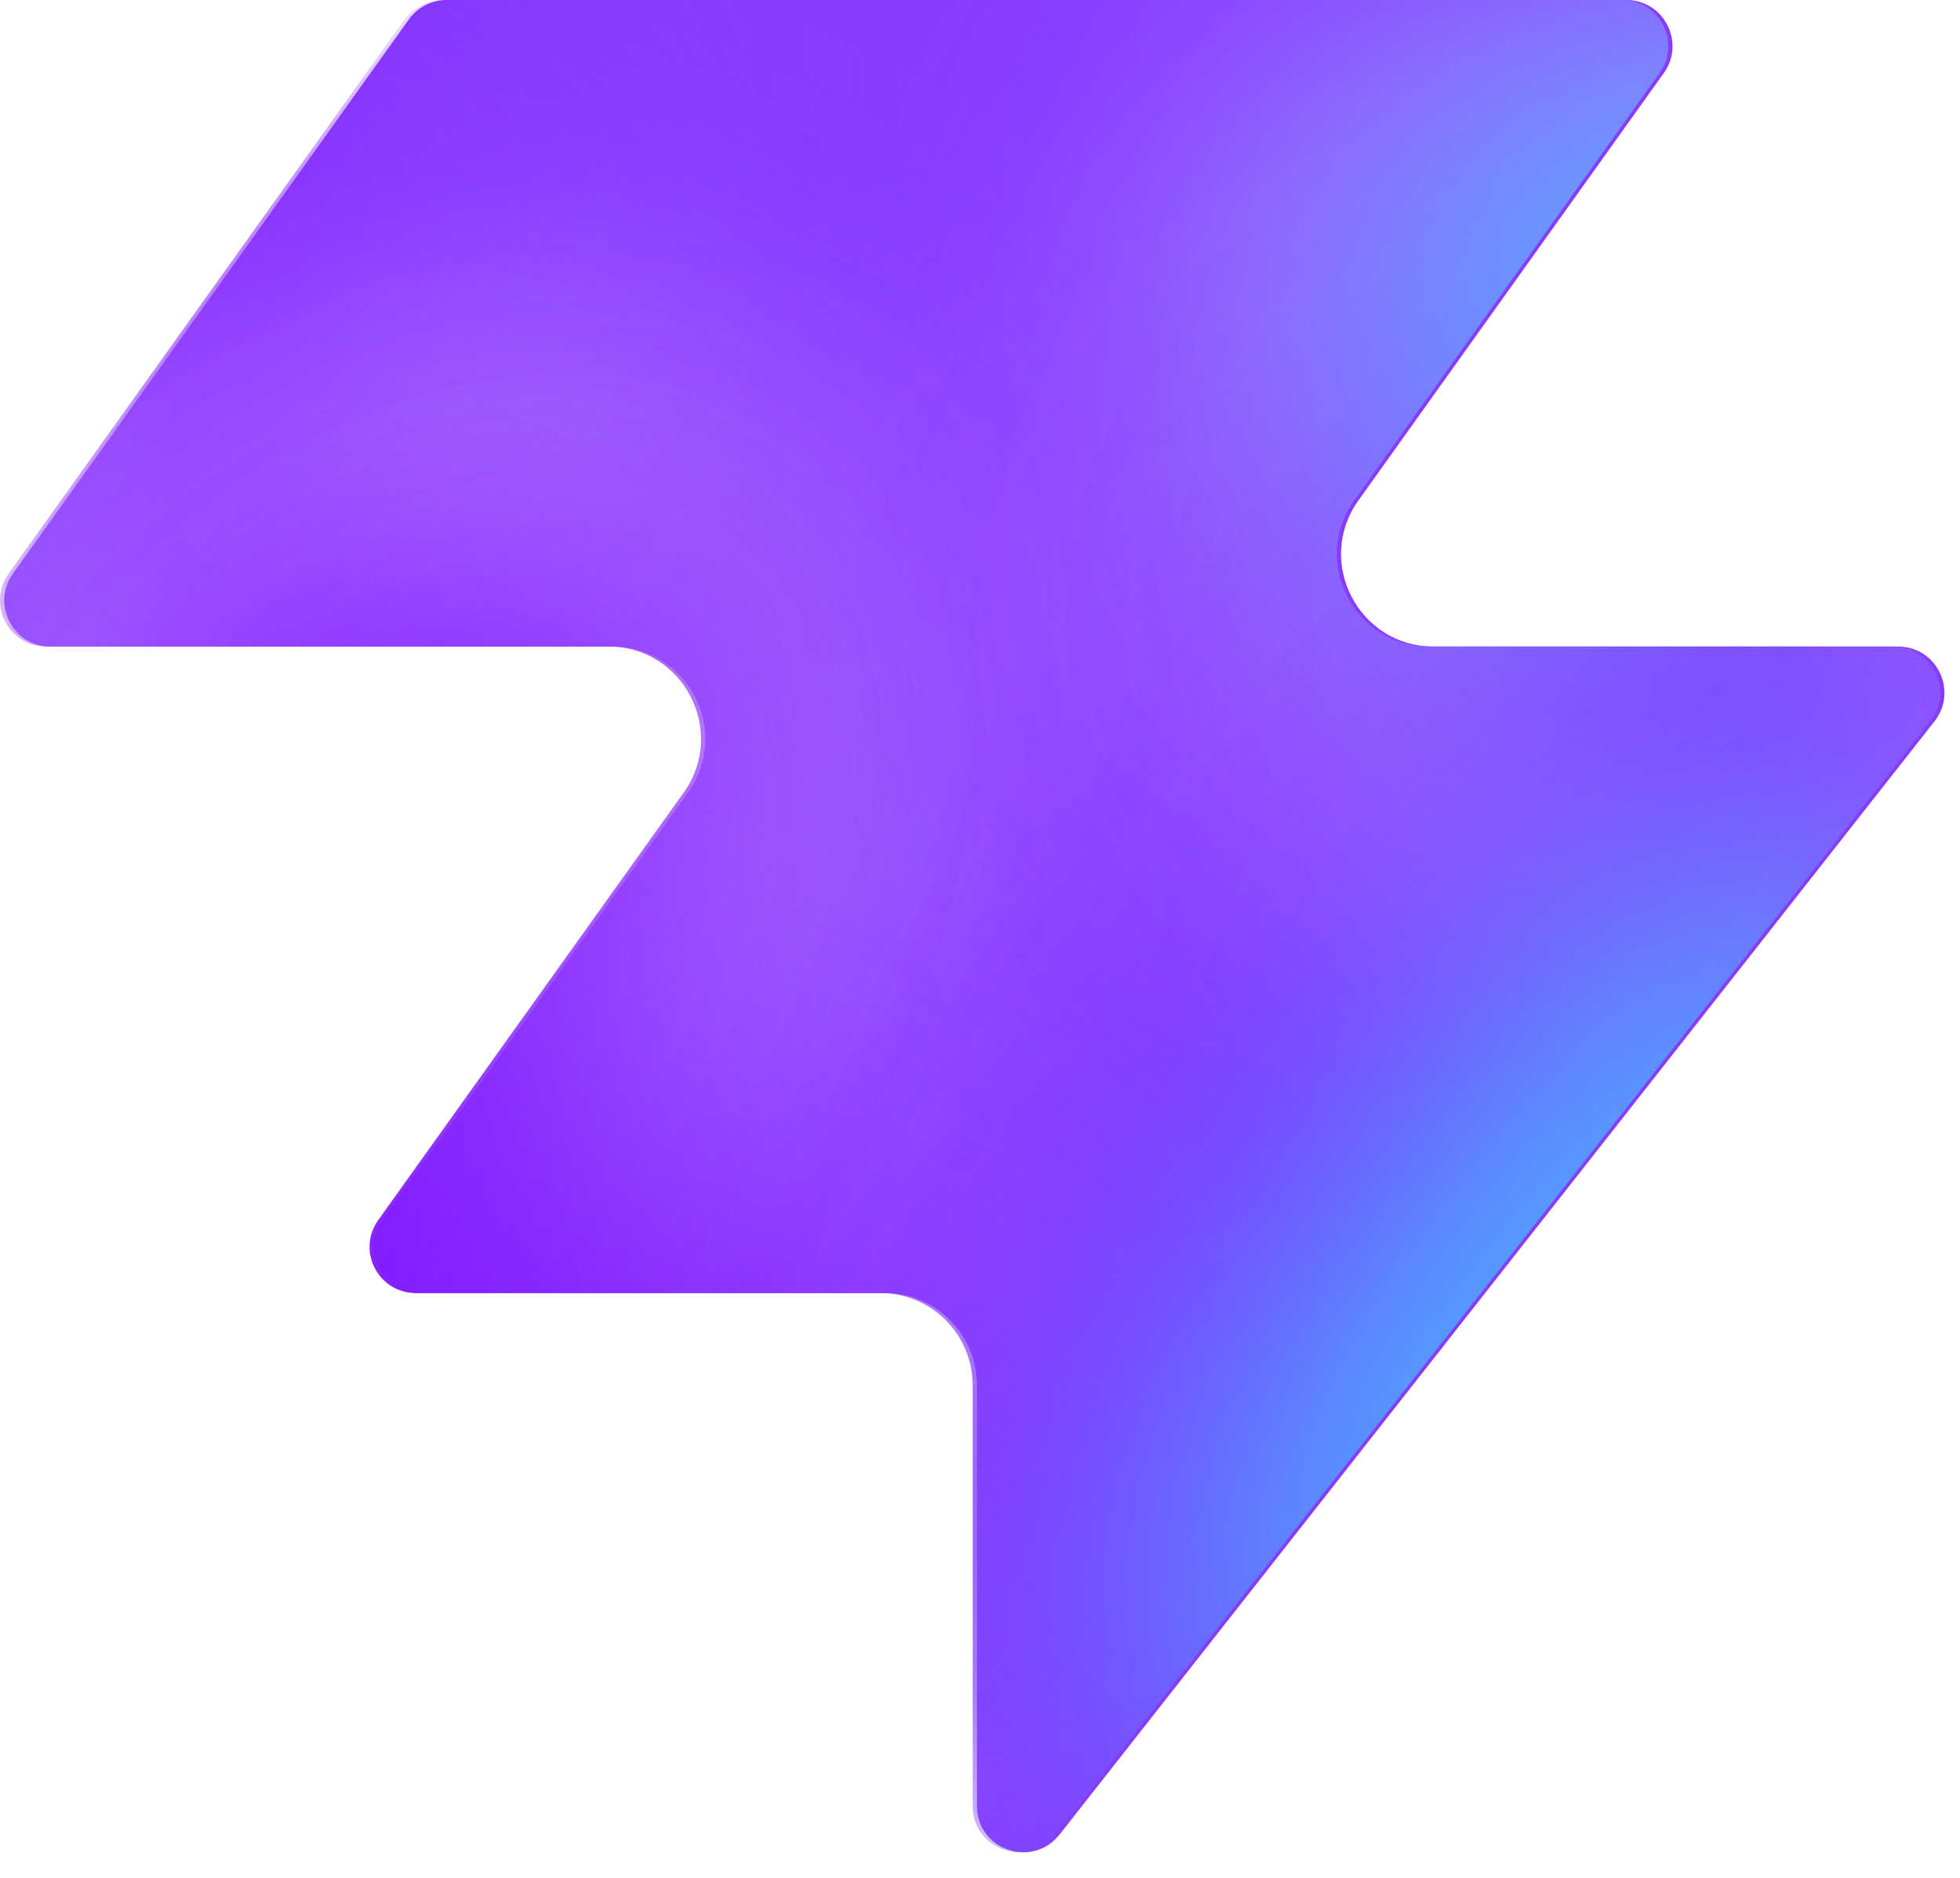
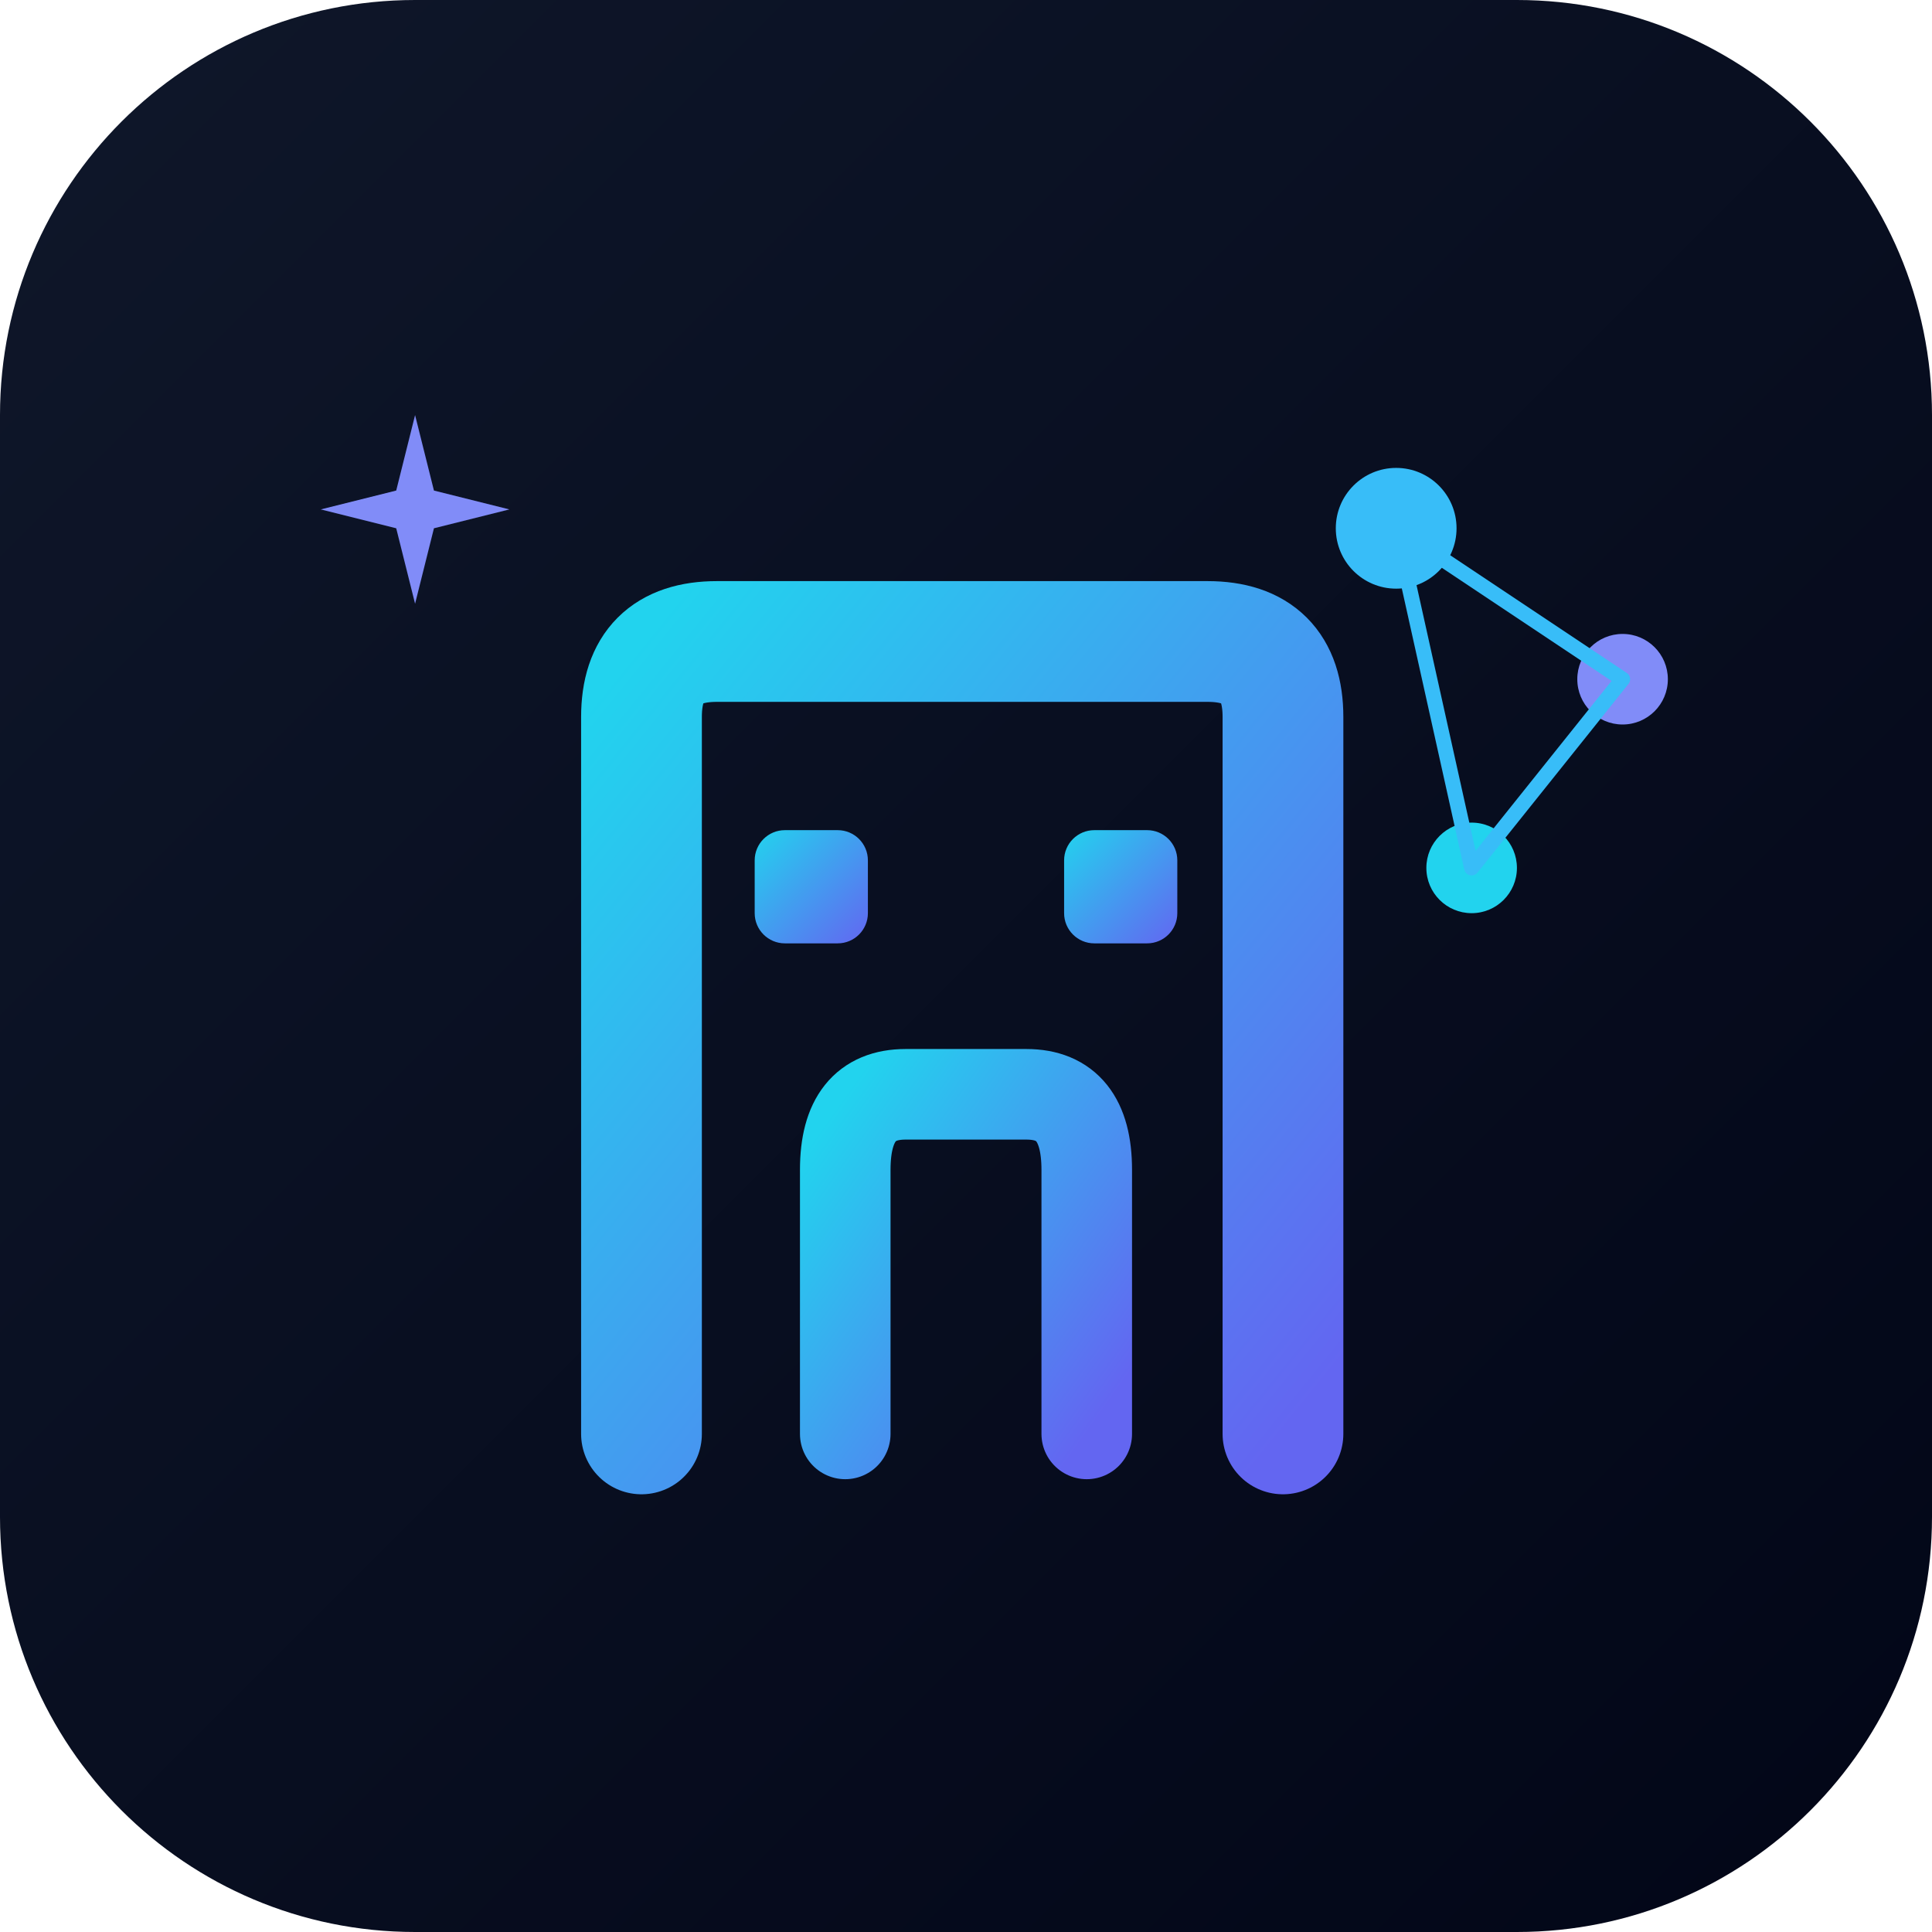
- <svg xmlns="http://www.w3.org/2000/svg" width="48" height="46" fill="none" viewBox="0 0 48 46">
-   <path fill="#863bff" d="M25.946 44.938c-.664.845-2.021.375-2.021-.698V33.937a2.26 2.26 0 0 0-2.262-2.262H10.287c-.92 0-1.456-1.04-.92-1.788l7.48-10.471c1.07-1.497 0-3.578-1.842-3.578H1.237c-.92 0-1.456-1.04-.92-1.788L10.013.474c.214-.297.556-.474.92-.474h28.894c.92 0 1.456 1.04.92 1.788l-7.48 10.471c-1.07 1.498 0 3.579 1.842 3.579h11.377c.943 0 1.473 1.088.89 1.83L25.947 44.94z" style="fill:#863bff;fill:color(display-p3 .525 .23 1);fill-opacity:1" />
-   <mask id="a" width="48" height="46" x="0" y="0" maskUnits="userSpaceOnUse" style="mask-type:alpha">
-     <path fill="#000" d="M25.842 44.938c-.664.844-2.021.375-2.021-.698V33.937a2.26 2.26 0 0 0-2.262-2.262H10.183c-.92 0-1.456-1.04-.92-1.788l7.48-10.471c1.07-1.498 0-3.579-1.842-3.579H1.133c-.92 0-1.456-1.04-.92-1.787L9.91.473c.214-.297.556-.474.92-.474h28.894c.92 0 1.456 1.04.92 1.788l-7.48 10.471c-1.07 1.498 0 3.578 1.842 3.578h11.377c.943 0 1.473 1.088.89 1.832L25.843 44.94z" style="fill:#000;fill-opacity:1" />
-   </mask>
-   <g mask="url(#a)">
-     <g filter="url(#b)">
-       <ellipse cx="5.508" cy="14.704" fill="#ede6ff" rx="5.508" ry="14.704" style="fill:#ede6ff;fill:color(display-p3 .927 .903 1);fill-opacity:1" transform="matrix(.00324 1 1 -.00324 -4.47 31.516)" />
-     </g>
-     <g filter="url(#c)">
-       <ellipse cx="10.399" cy="29.851" fill="#ede6ff" rx="10.399" ry="29.851" style="fill:#ede6ff;fill:color(display-p3 .927 .903 1);fill-opacity:1" transform="matrix(.00324 1 1 -.00324 -39.328 7.883)" />
-     </g>
-     <g filter="url(#d)">
-       <ellipse cx="5.508" cy="30.487" fill="#7e14ff" rx="5.508" ry="30.487" style="fill:#7e14ff;fill:color(display-p3 .492 .077 1);fill-opacity:1" transform="rotate(89.814 -25.913 -14.639)scale(1 -1)" />
-     </g>
-     <g filter="url(#e)">
-       <ellipse cx="5.508" cy="30.599" fill="#7e14ff" rx="5.508" ry="30.599" style="fill:#7e14ff;fill:color(display-p3 .492 .077 1);fill-opacity:1" transform="rotate(89.814 -32.644 -3.334)scale(1 -1)" />
-     </g>
-     <g filter="url(#f)">
-       <ellipse cx="5.508" cy="30.599" fill="#7e14ff" rx="5.508" ry="30.599" style="fill:#7e14ff;fill:color(display-p3 .492 .077 1);fill-opacity:1" transform="matrix(.00324 1 1 -.00324 -34.34 30.47)" />
-     </g>
-     <g filter="url(#g)">
-       <ellipse cx="14.072" cy="22.078" fill="#ede6ff" rx="14.072" ry="22.078" style="fill:#ede6ff;fill:color(display-p3 .927 .903 1);fill-opacity:1" transform="rotate(93.35 24.506 48.493)scale(-1 1)" />
-     </g>
-     <g filter="url(#h)">
-       <ellipse cx="3.47" cy="21.501" fill="#7e14ff" rx="3.47" ry="21.501" style="fill:#7e14ff;fill:color(display-p3 .492 .077 1);fill-opacity:1" transform="rotate(89.009 28.708 47.59)scale(-1 1)" />
-     </g>
-     <g filter="url(#i)">
-       <ellipse cx="3.47" cy="21.501" fill="#7e14ff" rx="3.47" ry="21.501" style="fill:#7e14ff;fill:color(display-p3 .492 .077 1);fill-opacity:1" transform="rotate(89.009 28.708 47.59)scale(-1 1)" />
-     </g>
-     <g filter="url(#j)">
-       <ellipse cx=".387" cy="8.972" fill="#7e14ff" rx="4.407" ry="29.108" style="fill:#7e14ff;fill:color(display-p3 .492 .077 1);fill-opacity:1" transform="rotate(39.51 .387 8.972)" />
-     </g>
-     <g filter="url(#k)">
-       <ellipse cx="47.523" cy="-6.092" fill="#7e14ff" rx="4.407" ry="29.108" style="fill:#7e14ff;fill:color(display-p3 .492 .077 1);fill-opacity:1" transform="rotate(37.892 47.523 -6.092)" />
-     </g>
-     <g filter="url(#l)">
-       <ellipse cx="41.412" cy="6.333" fill="#47bfff" rx="5.971" ry="9.665" style="fill:#47bfff;fill:color(display-p3 .28 .748 1);fill-opacity:1" transform="rotate(37.892 41.412 6.333)" />
-     </g>
-     <g filter="url(#m)">
-       <ellipse cx="-1.879" cy="38.332" fill="#7e14ff" rx="4.407" ry="29.108" style="fill:#7e14ff;fill:color(display-p3 .492 .077 1);fill-opacity:1" transform="rotate(37.892 -1.88 38.332)" />
-     </g>
-     <g filter="url(#n)">
-       <ellipse cx="-1.879" cy="38.332" fill="#7e14ff" rx="4.407" ry="29.108" style="fill:#7e14ff;fill:color(display-p3 .492 .077 1);fill-opacity:1" transform="rotate(37.892 -1.88 38.332)" />
-     </g>
-     <g filter="url(#o)">
-       <ellipse cx="35.651" cy="29.907" fill="#7e14ff" rx="4.407" ry="29.108" style="fill:#7e14ff;fill:color(display-p3 .492 .077 1);fill-opacity:1" transform="rotate(37.892 35.651 29.907)" />
-     </g>
-     <g filter="url(#p)">
-       <ellipse cx="38.418" cy="32.4" fill="#47bfff" rx="5.971" ry="15.297" style="fill:#47bfff;fill:color(display-p3 .28 .748 1);fill-opacity:1" transform="rotate(37.892 38.418 32.4)" />
-     </g>
-   </g>
+ <svg xmlns="http://www.w3.org/2000/svg" viewBox="0 0 512 512" fill="none">
  <defs>
-     <filter id="b" width="60.045" height="41.654" x="-19.77" y="16.149" color-interpolation-filters="sRGB" filterUnits="userSpaceOnUse">
-       <feFlood flood-opacity="0" result="BackgroundImageFix" />
-       <feBlend in="SourceGraphic" in2="BackgroundImageFix" result="shape" />
-       <feGaussianBlur result="effect1_foregroundBlur_2002_17158" stdDeviation="7.659" />
-     </filter>
-     <filter id="c" width="90.34" height="51.437" x="-54.613" y="-7.533" color-interpolation-filters="sRGB" filterUnits="userSpaceOnUse">
-       <feFlood flood-opacity="0" result="BackgroundImageFix" />
-       <feBlend in="SourceGraphic" in2="BackgroundImageFix" result="shape" />
-       <feGaussianBlur result="effect1_foregroundBlur_2002_17158" stdDeviation="7.659" />
-     </filter>
-     <filter id="d" width="79.355" height="29.4" x="-49.64" y="2.03" color-interpolation-filters="sRGB" filterUnits="userSpaceOnUse">
-       <feFlood flood-opacity="0" result="BackgroundImageFix" />
-       <feBlend in="SourceGraphic" in2="BackgroundImageFix" result="shape" />
-       <feGaussianBlur result="effect1_foregroundBlur_2002_17158" stdDeviation="4.596" />
-     </filter>
-     <filter id="e" width="79.579" height="29.4" x="-45.045" y="20.029" color-interpolation-filters="sRGB" filterUnits="userSpaceOnUse">
-       <feFlood flood-opacity="0" result="BackgroundImageFix" />
-       <feBlend in="SourceGraphic" in2="BackgroundImageFix" result="shape" />
-       <feGaussianBlur result="effect1_foregroundBlur_2002_17158" stdDeviation="4.596" />
-     </filter>
-     <filter id="f" width="79.579" height="29.4" x="-43.513" y="21.178" color-interpolation-filters="sRGB" filterUnits="userSpaceOnUse">
-       <feFlood flood-opacity="0" result="BackgroundImageFix" />
-       <feBlend in="SourceGraphic" in2="BackgroundImageFix" result="shape" />
-       <feGaussianBlur result="effect1_foregroundBlur_2002_17158" stdDeviation="4.596" />
-     </filter>
-     <filter id="g" width="74.749" height="58.852" x="15.756" y="-17.901" color-interpolation-filters="sRGB" filterUnits="userSpaceOnUse">
-       <feFlood flood-opacity="0" result="BackgroundImageFix" />
-       <feBlend in="SourceGraphic" in2="BackgroundImageFix" result="shape" />
-       <feGaussianBlur result="effect1_foregroundBlur_2002_17158" stdDeviation="7.659" />
-     </filter>
-     <filter id="h" width="61.377" height="25.362" x="23.548" y="2.284" color-interpolation-filters="sRGB" filterUnits="userSpaceOnUse">
-       <feFlood flood-opacity="0" result="BackgroundImageFix" />
-       <feBlend in="SourceGraphic" in2="BackgroundImageFix" result="shape" />
-       <feGaussianBlur result="effect1_foregroundBlur_2002_17158" stdDeviation="4.596" />
-     </filter>
-     <filter id="i" width="61.377" height="25.362" x="23.548" y="2.284" color-interpolation-filters="sRGB" filterUnits="userSpaceOnUse">
-       <feFlood flood-opacity="0" result="BackgroundImageFix" />
-       <feBlend in="SourceGraphic" in2="BackgroundImageFix" result="shape" />
-       <feGaussianBlur result="effect1_foregroundBlur_2002_17158" stdDeviation="4.596" />
-     </filter>
-     <filter id="j" width="56.045" height="63.649" x="-27.636" y="-22.853" color-interpolation-filters="sRGB" filterUnits="userSpaceOnUse">
-       <feFlood flood-opacity="0" result="BackgroundImageFix" />
-       <feBlend in="SourceGraphic" in2="BackgroundImageFix" result="shape" />
-       <feGaussianBlur result="effect1_foregroundBlur_2002_17158" stdDeviation="4.596" />
-     </filter>
-     <filter id="k" width="54.814" height="64.646" x="20.116" y="-38.415" color-interpolation-filters="sRGB" filterUnits="userSpaceOnUse">
-       <feFlood flood-opacity="0" result="BackgroundImageFix" />
-       <feBlend in="SourceGraphic" in2="BackgroundImageFix" result="shape" />
-       <feGaussianBlur result="effect1_foregroundBlur_2002_17158" stdDeviation="4.596" />
-     </filter>
-     <filter id="l" width="33.541" height="35.313" x="24.641" y="-11.323" color-interpolation-filters="sRGB" filterUnits="userSpaceOnUse">
-       <feFlood flood-opacity="0" result="BackgroundImageFix" />
-       <feBlend in="SourceGraphic" in2="BackgroundImageFix" result="shape" />
-       <feGaussianBlur result="effect1_foregroundBlur_2002_17158" stdDeviation="4.596" />
-     </filter>
-     <filter id="m" width="54.814" height="64.646" x="-29.286" y="6.009" color-interpolation-filters="sRGB" filterUnits="userSpaceOnUse">
-       <feFlood flood-opacity="0" result="BackgroundImageFix" />
-       <feBlend in="SourceGraphic" in2="BackgroundImageFix" result="shape" />
-       <feGaussianBlur result="effect1_foregroundBlur_2002_17158" stdDeviation="4.596" />
-     </filter>
-     <filter id="n" width="54.814" height="64.646" x="-29.286" y="6.009" color-interpolation-filters="sRGB" filterUnits="userSpaceOnUse">
-       <feFlood flood-opacity="0" result="BackgroundImageFix" />
-       <feBlend in="SourceGraphic" in2="BackgroundImageFix" result="shape" />
-       <feGaussianBlur result="effect1_foregroundBlur_2002_17158" stdDeviation="4.596" />
-     </filter>
-     <filter id="o" width="54.814" height="64.646" x="8.244" y="-2.416" color-interpolation-filters="sRGB" filterUnits="userSpaceOnUse">
-       <feFlood flood-opacity="0" result="BackgroundImageFix" />
-       <feBlend in="SourceGraphic" in2="BackgroundImageFix" result="shape" />
-       <feGaussianBlur result="effect1_foregroundBlur_2002_17158" stdDeviation="4.596" />
-     </filter>
-     <filter id="p" width="39.409" height="43.623" x="18.713" y="10.588" color-interpolation-filters="sRGB" filterUnits="userSpaceOnUse">
-       <feFlood flood-opacity="0" result="BackgroundImageFix" />
-       <feBlend in="SourceGraphic" in2="BackgroundImageFix" result="shape" />
-       <feGaussianBlur result="effect1_foregroundBlur_2002_17158" stdDeviation="4.596" />
-     </filter>
+     <linearGradient id="cyanBlue" x1="0%" y1="0%" x2="100%" y2="100%">
+       <stop offset="0%" stop-color="#22d3ee" />
+       <stop offset="100%" stop-color="#6366f1" />
+     </linearGradient>
+     <linearGradient id="darkBg" x1="0%" y1="0%" x2="100%" y2="100%">
+       <stop offset="0%" stop-color="#0f172a" />
+       <stop offset="100%" stop-color="#020617" />
+     </linearGradient>
  </defs>
+   <rect width="512" height="512" rx="110" fill="url(#darkBg)" />
+   <path d="M170 380 L170 190 Q170 170 190 170 L320 170 Q340 170 340 190 L340 380" stroke="url(#cyanBlue)" stroke-width="32" stroke-linecap="round" stroke-linejoin="round" />
+   <path d="M224 380 L224 310 Q224 290 240 290 L272 290 Q288 290 288 310 L288 380" stroke="url(#cyanBlue)" stroke-width="24" stroke-linecap="round" stroke-linejoin="round" />
+   <rect x="200" y="220" width="30" height="30" rx="8" fill="url(#cyanBlue)" />
+   <rect x="282" y="220" width="30" height="30" rx="8" fill="url(#cyanBlue)" />
+   <circle cx="370" cy="140" r="16" fill="#38bdf8" />
+   <circle cx="430" cy="180" r="12" fill="#818cf8" />
+   <circle cx="390" cy="230" r="12" fill="#22d3ee" />
+   <path d="M370 140 L430 180 L390 230 Z" stroke="#38bdf8" stroke-width="4" stroke-linejoin="round" />
+   <path d="M110 110 L115 130 L135 135 L115 140 L110 160 L105 140 L85 135 L105 130 Z" fill="#818cf8" />
</svg>
